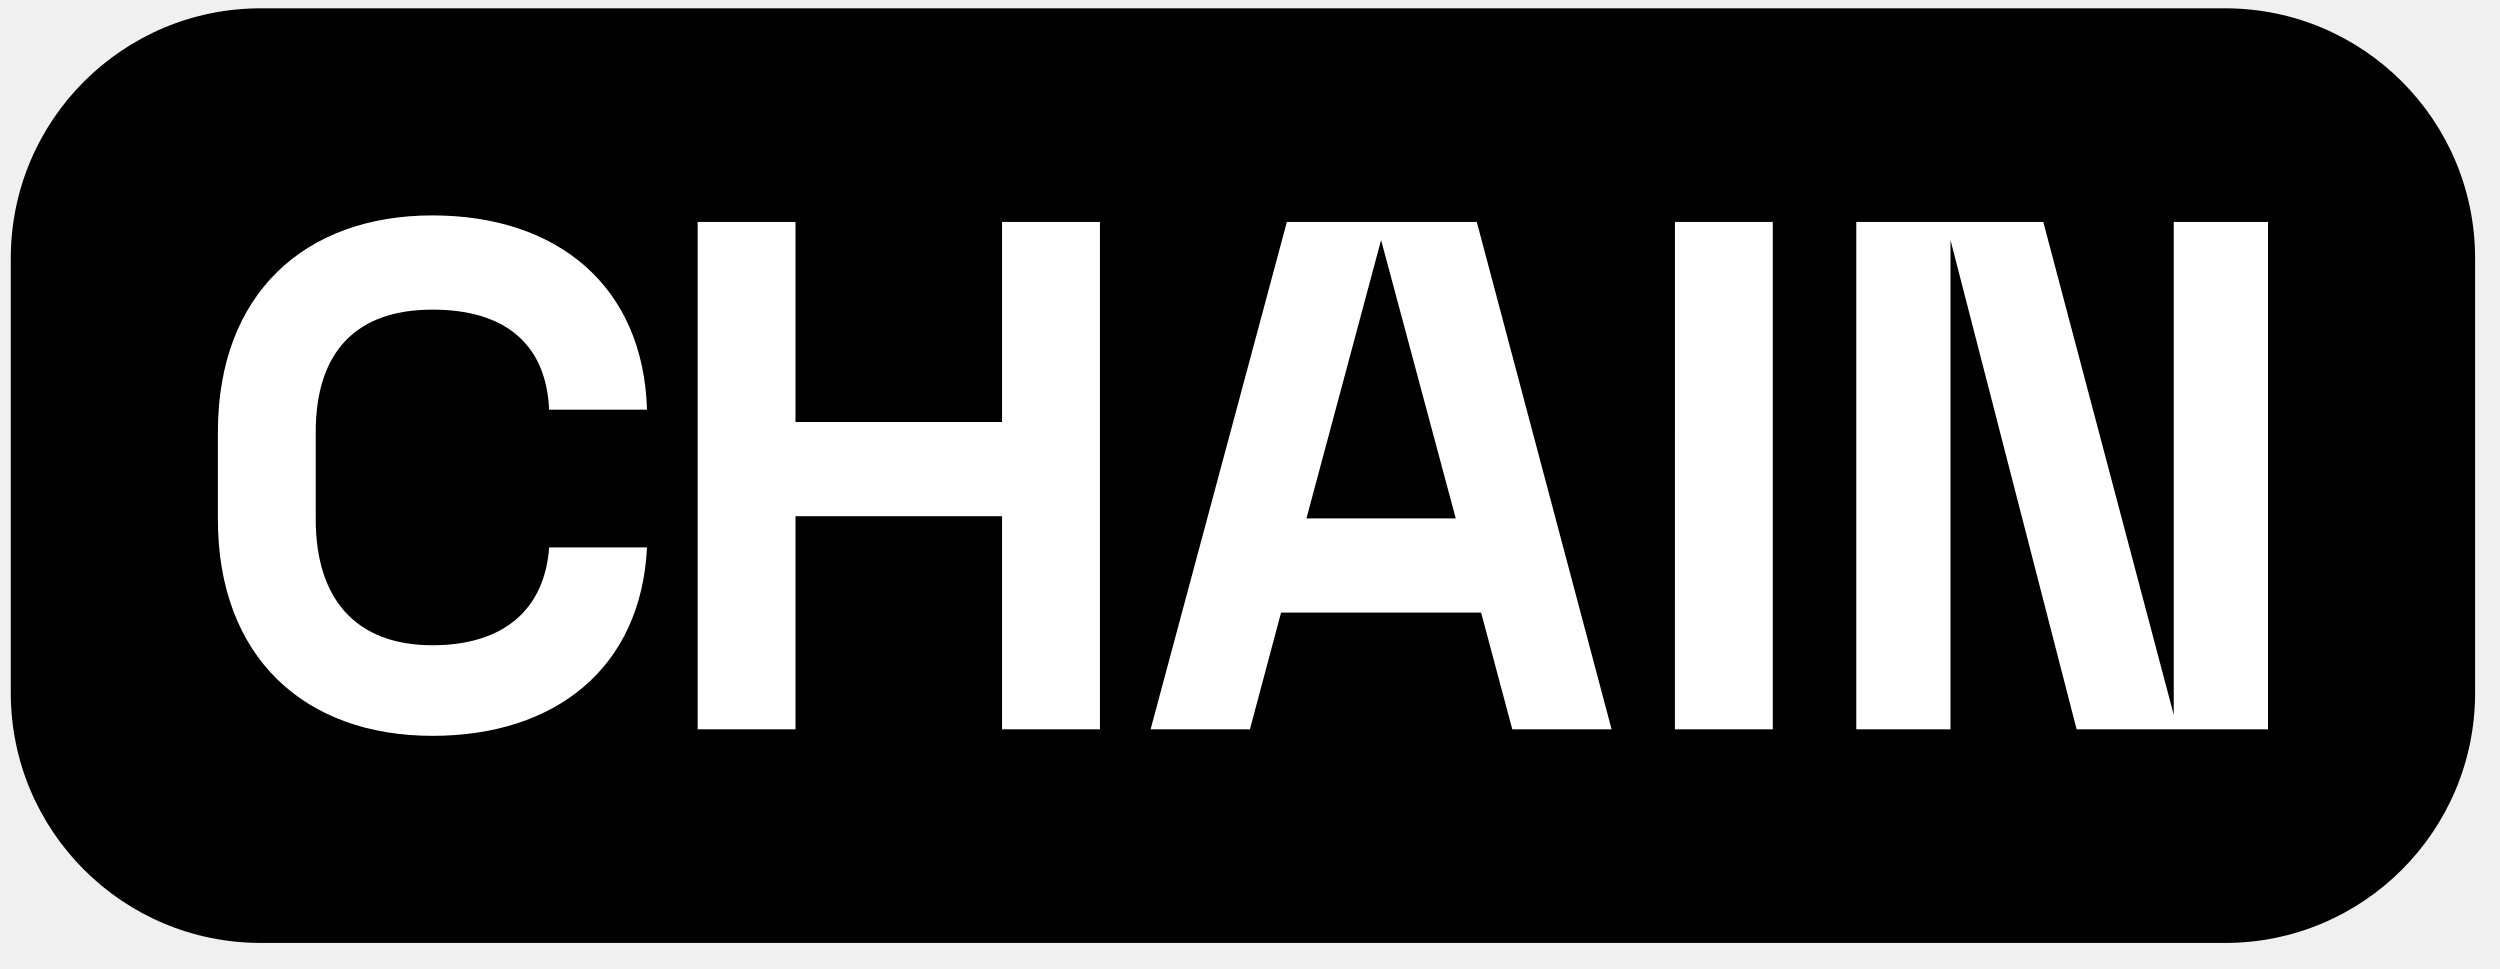
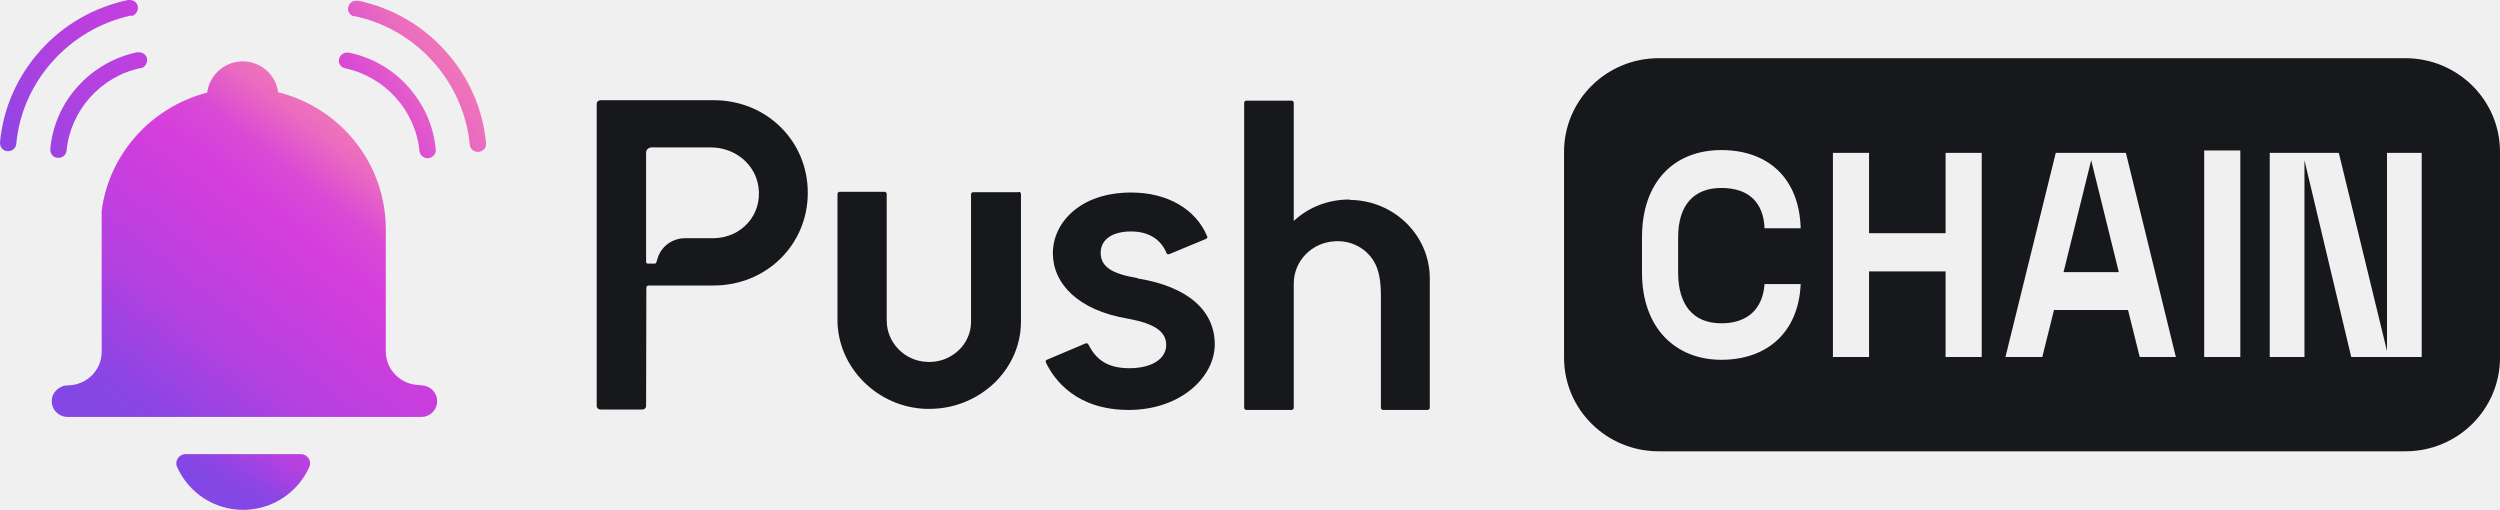
- <svg xmlns="http://www.w3.org/2000/svg" width="80" height="31" viewBox="0 0 80 31" fill="none">
-   <path d="M0.345 8.266C0.345 3.847 3.927 0.266 8.345 0.266H71.203C75.621 0.266 79.203 3.847 79.203 8.266V22.174C79.203 26.593 75.621 30.174 71.203 30.174H8.345C3.927 30.174 0.345 26.593 0.345 22.174V8.266Z" fill="black" />
-   <path d="M59.401 23.338V7.102H65.385L69.56 22.875V7.102H72.576V23.338H66.452L62.416 7.682V23.338H59.401Z" fill="white" />
-   <path d="M53.597 23.338V20.439L53.598 10.001V7.102H56.729V10.001L56.729 20.439V23.338H53.597Z" fill="white" />
-   <path d="M48.393 23.338L47.396 19.604H40.994L39.997 23.338H36.819L41.18 7.102H47.257L51.571 23.338H48.393ZM41.806 16.589H46.584L44.195 7.682L41.806 16.589Z" fill="white" />
-   <path d="M32.066 23.338V16.519H25.456V23.338H22.325V7.102H25.456V13.504H32.066V7.102H35.198V23.338H32.066Z" fill="white" />
-   <path d="M13.838 23.547C9.755 23.547 6.972 21.042 6.972 16.612V13.828C6.972 9.398 9.755 6.893 13.838 6.893C17.851 6.893 20.588 9.166 20.704 13.109H17.572C17.48 11.045 16.204 9.908 13.838 9.908C11.402 9.908 10.103 11.254 10.103 13.828V16.612C10.103 19.186 11.402 20.648 13.838 20.648C16.134 20.648 17.433 19.488 17.572 17.516H20.704C20.518 21.367 17.781 23.547 13.838 23.547Z" fill="white" />
+ <svg xmlns="http://www.w3.org/2000/svg" width="152" height="31" viewBox="0 0 152 31" fill="none">
+   <g clip-path="url(#clip0_17575_2098)">
+     <path d="M14.776 31C16.564 31 18.114 29.934 18.803 28.399C18.976 28.037 18.696 27.61 18.287 27.61H11.286C10.877 27.61 10.597 28.037 10.77 28.399C11.459 29.934 12.988 31 14.797 31" fill="url(#paint0_linear_17575_2098)" />
+     <path d="M25.524 23.41C24.382 23.41 23.456 22.493 23.456 21.363V13.944C23.456 9.914 20.677 6.545 16.908 5.607C16.779 4.541 15.853 3.731 14.754 3.731C13.656 3.731 12.729 4.563 12.6 5.629C9.219 6.503 6.634 9.338 6.182 12.814V21.384C6.182 22.514 5.277 23.41 4.135 23.431C3.597 23.431 3.145 23.858 3.145 24.391C3.145 24.924 3.575 25.35 4.114 25.35H25.61C26.148 25.35 26.579 24.924 26.579 24.391C26.579 23.858 26.148 23.431 25.61 23.431L25.524 23.41Z" fill="url(#paint1_linear_17575_2098)" />
+     <path d="M21 4.157C23.413 4.669 25.265 6.737 25.502 9.168C25.524 9.445 25.761 9.637 26.041 9.616C26.17 9.616 26.299 9.53 26.385 9.445C26.471 9.338 26.514 9.21 26.493 9.083C26.364 7.654 25.782 6.353 24.813 5.266C23.865 4.2 22.616 3.497 21.216 3.198H21.108C20.871 3.198 20.677 3.347 20.613 3.582C20.548 3.838 20.72 4.115 21 4.157Z" fill="url(#paint2_linear_17575_2098)" />
+     <path d="M21.56 0.981C25.33 1.77 28.194 4.989 28.561 8.784C28.582 9.061 28.819 9.253 29.099 9.232C29.228 9.232 29.358 9.147 29.444 9.061C29.53 8.955 29.573 8.827 29.551 8.699C29.358 6.609 28.496 4.669 27.074 3.091C25.674 1.535 23.822 0.469 21.776 0.043H21.668C21.431 0.043 21.237 0.192 21.173 0.426C21.108 0.682 21.28 0.959 21.56 1.002V0.981Z" fill="url(#paint3_linear_17575_2098)" />
+     <path d="M8.551 4.157C8.809 4.094 8.982 3.838 8.939 3.561C8.896 3.326 8.68 3.177 8.443 3.177C8.206 3.177 8.379 3.177 8.335 3.177C6.935 3.475 5.686 4.2 4.739 5.245C3.769 6.311 3.188 7.633 3.058 9.061C3.058 9.189 3.08 9.317 3.166 9.424C3.252 9.53 3.382 9.594 3.511 9.594C3.791 9.616 4.028 9.424 4.049 9.146C4.286 6.716 6.117 4.648 8.551 4.136V4.157Z" fill="url(#paint4_linear_17575_2098)" />
+     <path d="M7.991 0.981C8.249 0.917 8.422 0.661 8.379 0.384C8.336 0.149 8.12 0 7.883 0C7.646 0 7.819 0 7.776 0C5.708 0.448 3.877 1.492 2.477 3.049C1.055 4.627 0.194 6.567 0 8.656C0 8.784 0.022 8.912 0.108 9.019C0.194 9.125 0.323 9.189 0.452 9.189C0.732 9.21 0.969 9.019 0.991 8.741C1.335 4.946 4.222 1.748 7.991 0.938V0.981Z" fill="url(#paint5_linear_17575_2098)" />
+     <path d="M82.063 12.131H82.042C80.771 12.131 79.586 12.579 78.66 13.432V6.247C78.66 6.183 78.596 6.119 78.531 6.119H75.774C75.709 6.119 75.645 6.183 75.645 6.247V24.796C75.645 24.86 75.709 24.924 75.774 24.924H78.531C78.596 24.924 78.66 24.86 78.66 24.796V17.248C78.66 15.863 79.759 14.732 81.18 14.668C82.3 14.604 83.334 15.244 83.722 16.289C83.98 16.992 83.959 17.739 83.959 18.485V24.796C83.959 24.86 84.023 24.924 84.088 24.924H86.802C86.866 24.924 86.931 24.86 86.931 24.796V16.928C86.931 14.306 84.756 12.174 82.063 12.153V12.131Z" fill="#17181B" />
+     <path d="M61.903 11.684H59.167C59.103 11.684 59.038 11.748 59.038 11.812V19.572C59.038 20.233 58.758 20.852 58.284 21.299C57.767 21.79 57.078 22.045 56.346 22.003C54.989 21.939 53.912 20.83 53.912 19.487V11.79C53.912 11.726 53.847 11.662 53.783 11.662H51.047C50.983 11.662 50.918 11.726 50.918 11.79V19.444C50.918 22.344 53.352 24.774 56.324 24.86H56.496C57.983 24.86 59.383 24.305 60.46 23.282C61.494 22.28 62.075 20.958 62.075 19.551V11.79C62.075 11.726 62.011 11.662 61.946 11.662L61.903 11.684Z" fill="#17181B" />
+     <path d="M69.162 16.907C67.589 16.651 66.921 16.204 66.921 15.372C66.921 14.541 67.654 14.072 68.774 14.072C69.894 14.072 70.605 14.604 70.928 15.393C70.928 15.415 70.949 15.436 70.992 15.457H71.078L73.34 14.519C73.383 14.498 73.426 14.434 73.405 14.391C72.715 12.707 70.971 11.705 68.774 11.705C65.651 11.705 64.014 13.56 64.014 15.393C64.014 17.227 65.521 18.869 68.601 19.38C70.217 19.679 70.906 20.169 70.906 20.979C70.906 21.79 70.066 22.387 68.666 22.387C67.266 22.387 66.62 21.811 66.168 20.937C66.168 20.894 66.103 20.873 66.06 20.873H66.017L63.648 21.875C63.626 21.875 63.604 21.896 63.583 21.939V22.024C64.1 23.111 65.457 24.924 68.623 24.924C71.789 24.924 73.857 22.919 73.857 20.937C73.857 18.954 72.328 17.44 69.162 16.928V16.907Z" fill="#17181B" />
+     <path d="M43.379 6.093H36.504C36.444 6.093 36.386 6.117 36.343 6.16C36.3 6.202 36.28 6.255 36.28 6.311V24.683C36.28 24.802 36.381 24.9 36.504 24.9H39.059C39.181 24.9 39.283 24.802 39.283 24.683L39.298 17.494C39.298 17.419 39.36 17.359 39.436 17.359H43.377C46.593 17.359 49.113 14.884 49.113 11.722C49.113 10.189 48.523 8.769 47.452 7.718C46.384 6.669 44.937 6.091 43.377 6.091H43.379V6.093ZM45.488 13.539C44.978 14.123 44.247 14.457 43.429 14.483H41.654C40.881 14.487 40.213 14.969 39.991 15.681L39.905 15.956C39.892 15.997 39.853 16.027 39.808 16.027H39.386C39.328 16.027 39.283 15.982 39.283 15.929V9.281C39.283 9.104 39.431 8.963 39.614 8.963H43.222C44.715 8.963 45.962 10.023 46.123 11.428C46.216 12.217 45.99 12.965 45.488 13.539Z" fill="#17181B" />
+     <path d="M125.464 16.545H128.824L127.144 9.743L125.464 16.545Z" fill="#17181B" />
+     <path d="M146.249 3.539H100.845C97.657 3.539 95.094 6.098 95.094 9.232V21.747C95.094 24.902 97.679 27.439 100.845 27.439H146.249C149.437 27.439 152 24.881 152 21.747V9.232C152 6.076 149.415 3.539 146.249 3.539ZM104.658 19.657C106.273 19.657 107.178 18.762 107.285 17.27H109.482C109.353 20.212 107.436 21.875 104.658 21.875C101.879 21.875 99.833 19.956 99.833 16.566V14.434C99.833 11.044 101.793 9.125 104.658 9.125C107.522 9.125 109.396 10.852 109.482 13.88H107.285C107.221 12.302 106.316 11.428 104.658 11.428C102.999 11.428 102.03 12.451 102.03 14.434V16.566C102.03 18.527 102.934 19.657 104.658 19.657ZM120.489 21.704H118.292V16.502H113.639V21.704H111.442V9.296H113.639V14.178H118.292V9.296H120.489V21.704ZM130.095 21.704L129.384 18.847H124.883L124.172 21.704H121.932L124.99 9.296H129.255L132.292 21.704H130.052H130.095ZM136.212 21.704H134.015V9.147H136.212V21.704ZM147.261 21.704H142.954L140.111 9.743V21.704H138V9.296H142.2L145.129 21.342V9.296H147.24V21.704H147.261Z" fill="#17181B" />
+   </g>
+   <defs>
+     <linearGradient id="paint0_linear_17575_2098" x1="19.48" y1="20.282" x2="13.837" y2="29.991" gradientUnits="userSpaceOnUse">
+       <stop stop-color="#FF94A6" />
+       <stop offset="0.2" stop-color="#EA6AC0" />
+       <stop offset="0.3" stop-color="#DA4AD5" />
+       <stop offset="0.4" stop-color="#D53EDD" />
+       <stop offset="0.5" stop-color="#CB3EDD" />
+       <stop offset="0.7" stop-color="#B341E0" />
+       <stop offset="0.9" stop-color="#8B45E4" />
+       <stop offset="1" stop-color="#8247E5" />
+     </linearGradient>
+     <linearGradient id="paint1_linear_17575_2098" x1="25.713" y1="6.213" x2="8.717" y2="27.724" gradientUnits="userSpaceOnUse">
+       <stop stop-color="#FF94A6" />
+       <stop offset="0.2" stop-color="#EA6AC0" />
+       <stop offset="0.3" stop-color="#DA4AD5" />
+       <stop offset="0.4" stop-color="#D53EDD" />
+       <stop offset="0.5" stop-color="#CB3EDD" />
+       <stop offset="0.7" stop-color="#B341E0" />
+       <stop offset="0.9" stop-color="#8B45E4" />
+       <stop offset="1" stop-color="#8247E5" />
+     </linearGradient>
+     <linearGradient id="paint2_linear_17575_2098" x1="31.977" y1="0.874" x2="2.781" y2="20.443" gradientUnits="userSpaceOnUse">
+       <stop stop-color="#FF94A6" />
+       <stop offset="0.2" stop-color="#EA6AC0" />
+       <stop offset="0.3" stop-color="#DA4AD5" />
+       <stop offset="0.4" stop-color="#D53EDD" />
+       <stop offset="0.5" stop-color="#CB3EDD" />
+       <stop offset="0.7" stop-color="#B341E0" />
+       <stop offset="0.9" stop-color="#8B45E4" />
+       <stop offset="1" stop-color="#8247E5" />
+     </linearGradient>
+     <linearGradient id="paint3_linear_17575_2098" x1="31.699" y1="0.471" x2="2.525" y2="20.04" gradientUnits="userSpaceOnUse">
+       <stop stop-color="#FF94A6" />
+       <stop offset="0.2" stop-color="#EA6AC0" />
+       <stop offset="0.3" stop-color="#DA4AD5" />
+       <stop offset="0.4" stop-color="#D53EDD" />
+       <stop offset="0.5" stop-color="#CB3EDD" />
+       <stop offset="0.7" stop-color="#B341E0" />
+       <stop offset="0.9" stop-color="#8B45E4" />
+       <stop offset="1" stop-color="#8247E5" />
+     </linearGradient>
+     <linearGradient id="paint4_linear_17575_2098" x1="26.482" y1="-7.328" x2="-2.713" y2="12.241" gradientUnits="userSpaceOnUse">
+       <stop stop-color="#FF94A6" />
+       <stop offset="0.2" stop-color="#EA6AC0" />
+       <stop offset="0.3" stop-color="#DA4AD5" />
+       <stop offset="0.4" stop-color="#D53EDD" />
+       <stop offset="0.5" stop-color="#CB3EDD" />
+       <stop offset="0.7" stop-color="#B341E0" />
+       <stop offset="0.9" stop-color="#8B45E4" />
+       <stop offset="1" stop-color="#8247E5" />
+     </linearGradient>
+     <linearGradient id="paint5_linear_17575_2098" x1="25.015" y1="-9.485" x2="-4.158" y2="10.084" gradientUnits="userSpaceOnUse">
+       <stop stop-color="#FF94A6" />
+       <stop offset="0.2" stop-color="#EA6AC0" />
+       <stop offset="0.3" stop-color="#DA4AD5" />
+       <stop offset="0.4" stop-color="#D53EDD" />
+       <stop offset="0.5" stop-color="#CB3EDD" />
+       <stop offset="0.7" stop-color="#B341E0" />
+       <stop offset="0.9" stop-color="#8B45E4" />
+       <stop offset="1" stop-color="#8247E5" />
+     </linearGradient>
+     <clipPath id="clip0_17575_2098">
+       <rect width="152" height="31" fill="white" />
+     </clipPath>
+   </defs>
</svg>
